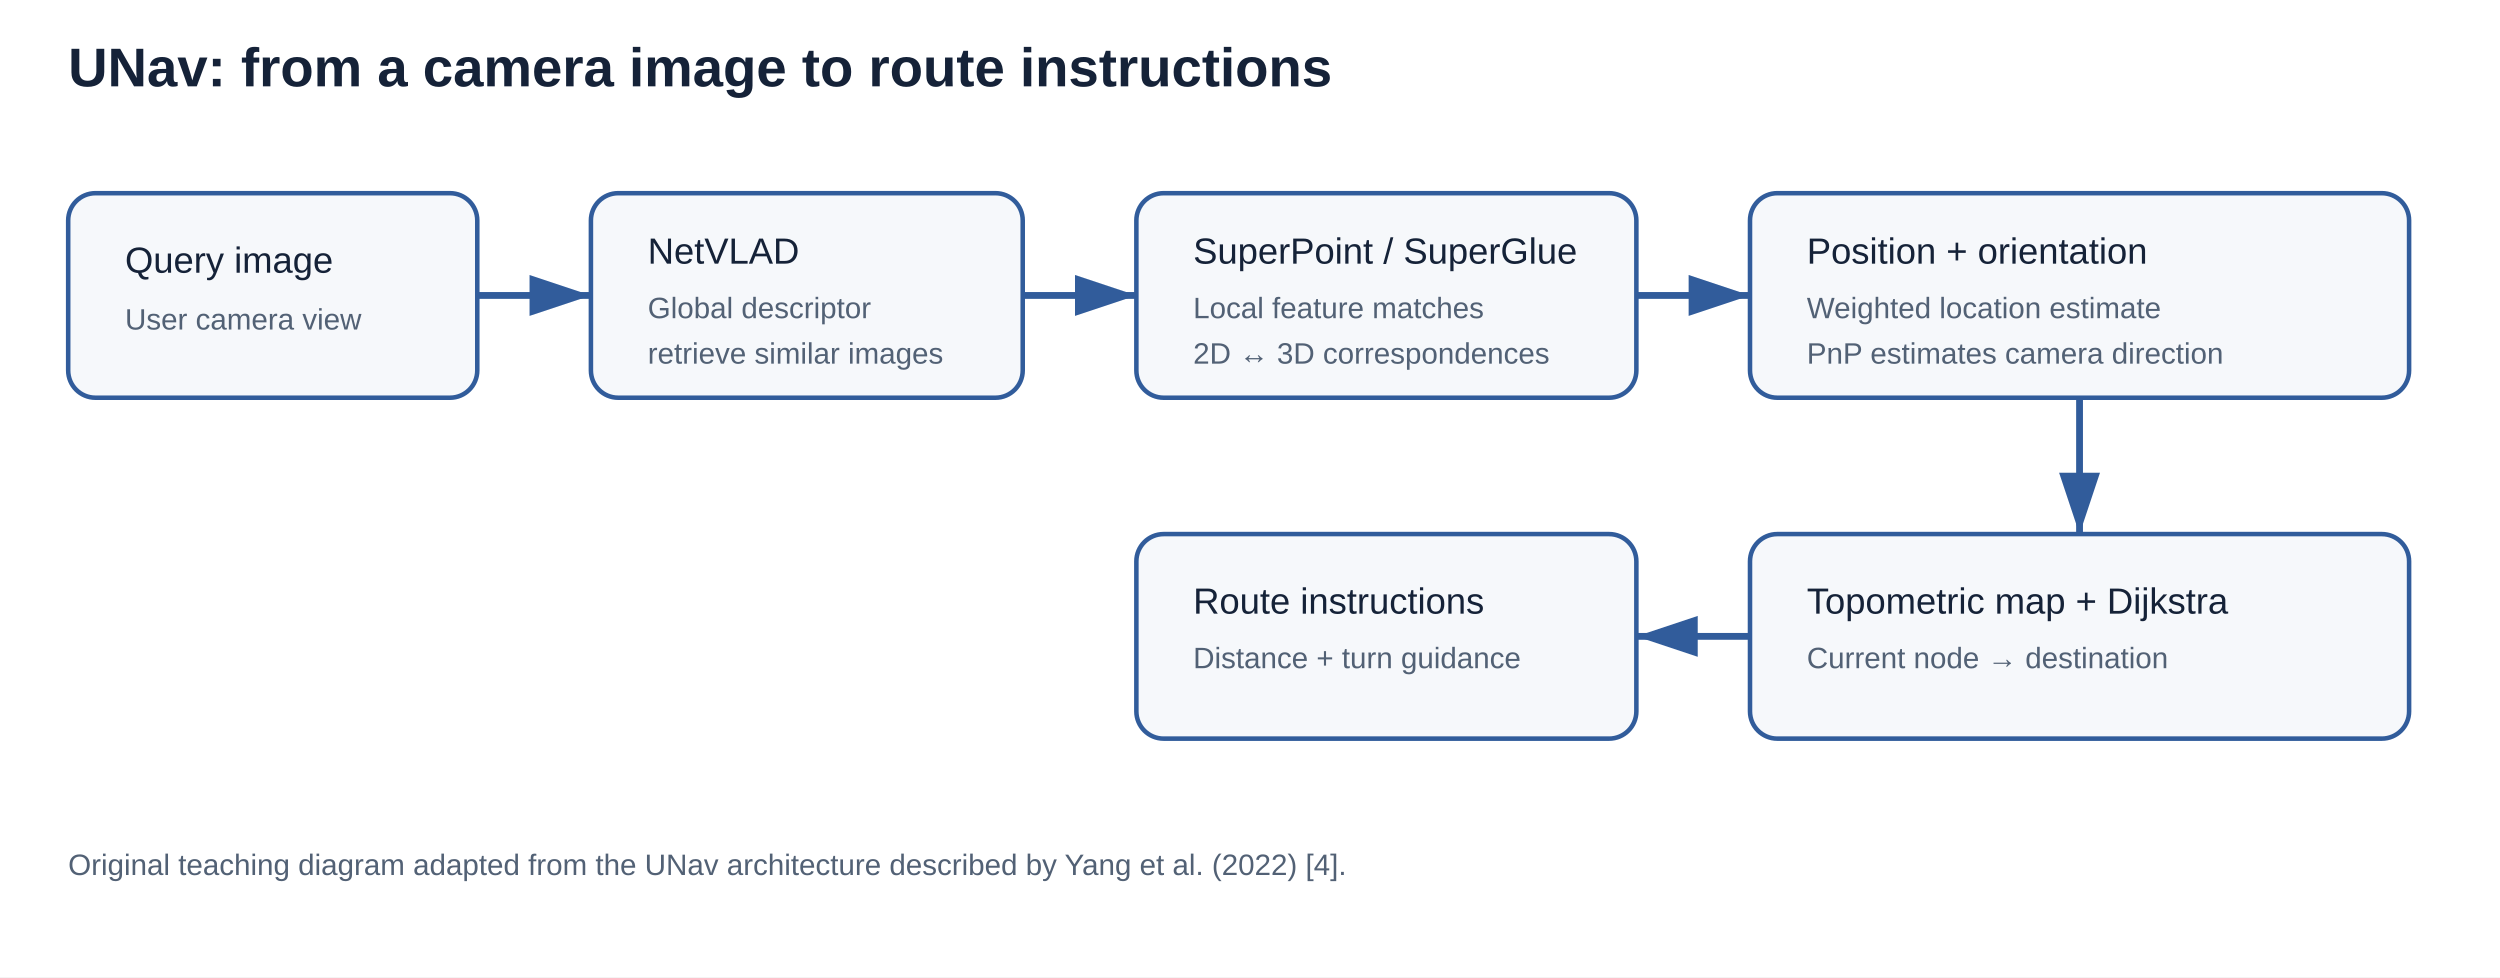
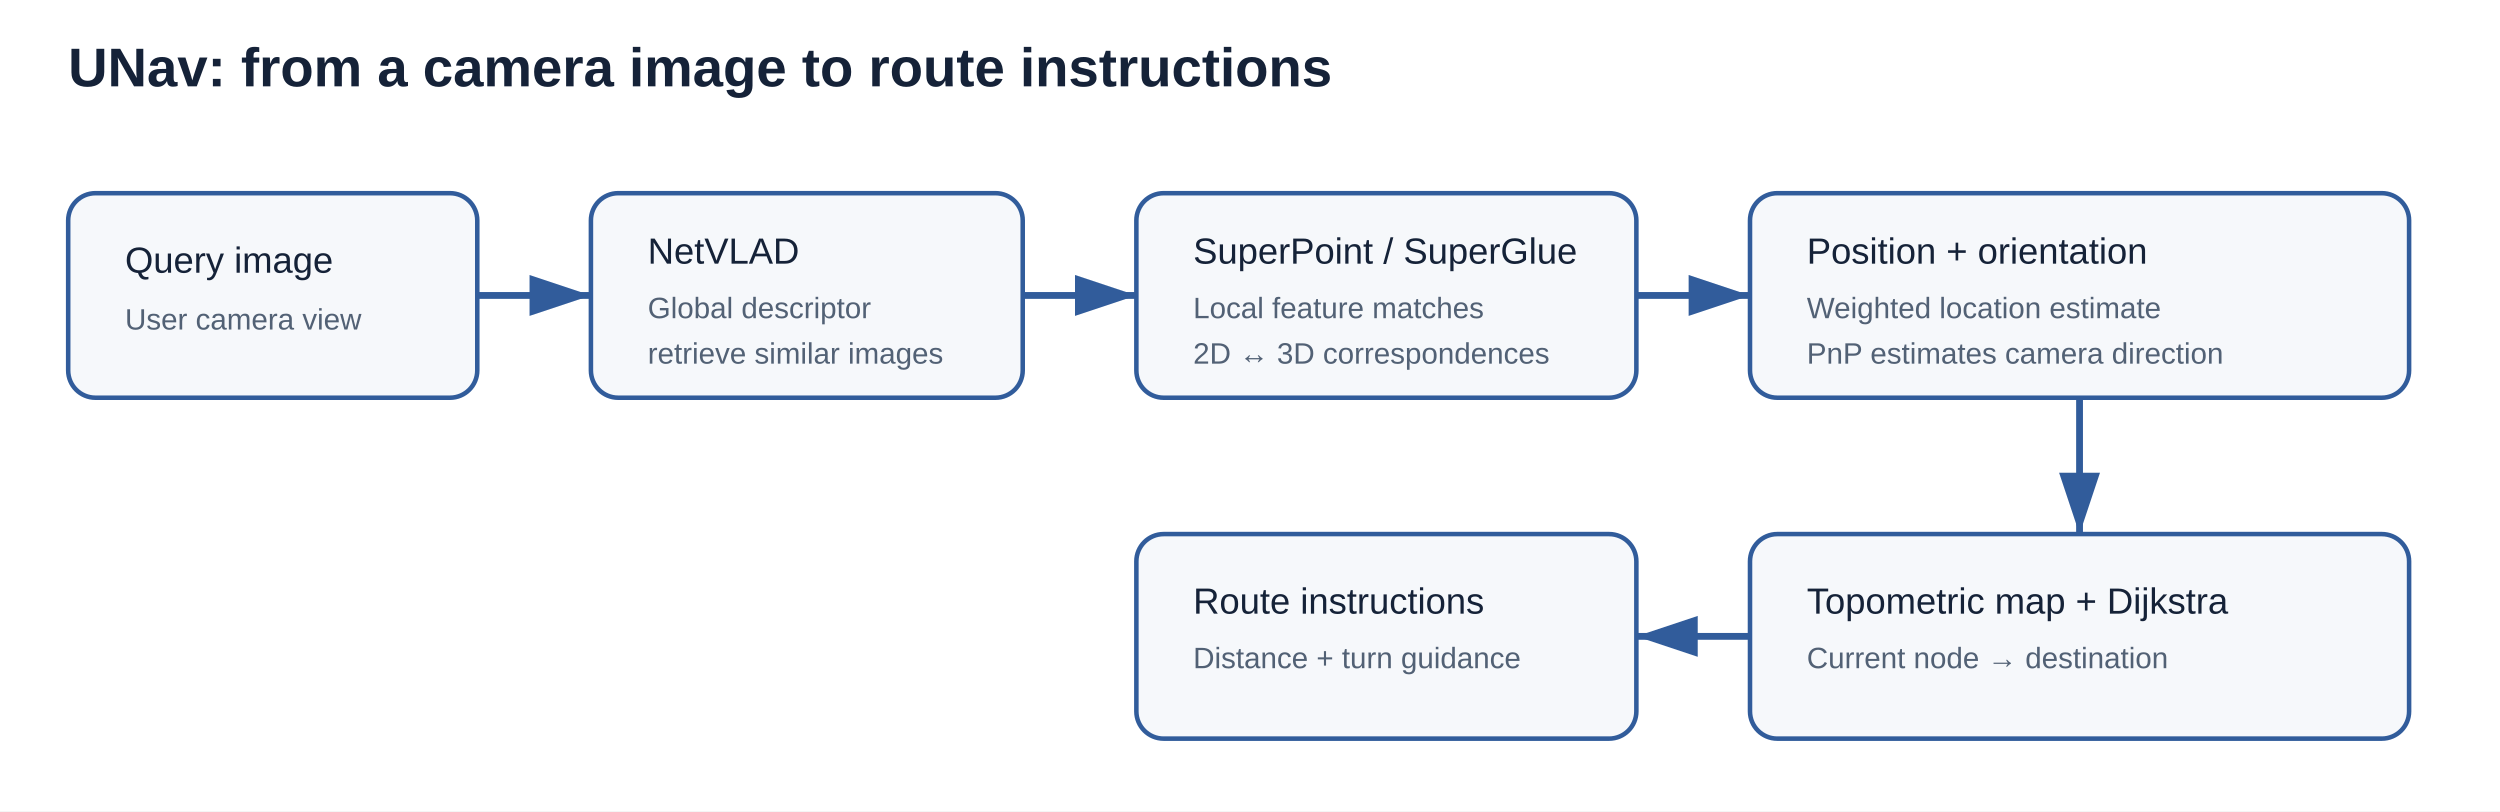
- <svg xmlns="http://www.w3.org/2000/svg" width="1100" height="430" viewBox="0 0 1100 430">
+ <svg xmlns="http://www.w3.org/2000/svg" width="1100" height="357" viewBox="0 0 1100 357">
  <rect width="100%" height="100%" fill="white" />
  <style>text{font-family:Arial,sans-serif;fill:#152238}.h{font-size:24px;font-weight:700}.b{font-size:16px}.s{font-size:13px;fill:#526175}.box{fill:#f6f8fb;stroke:#315c9b;stroke-width:2}.arr{stroke:#315c9b;stroke-width:3;marker-end:url(#a)}</style>
  <defs>
    <marker id="a" markerWidth="10" markerHeight="10" refX="9" refY="3" orient="auto">
      <path d="M0,0 L0,6 L9,3 z" fill="#315c9b" />
    </marker>
  </defs>
  <text class="h" x="30" y="38">UNav: from a camera image to route instructions</text>
  <rect class="box" x="30" y="85" width="180" height="90" rx="12" />
  <text class="b" x="55" y="120">Query image</text>
  <text class="s" x="55" y="145">User camera view</text>
  <line class="arr" x1="210" y1="130" x2="260" y2="130" />
  <rect class="box" x="260" y="85" width="190" height="90" rx="12" />
  <text class="b" x="285" y="116">NetVLAD</text>
  <text class="s" x="285" y="140">Global descriptor</text>
  <text class="s" x="285" y="160">retrieve similar images</text>
  <line class="arr" x1="450" y1="130" x2="500" y2="130" />
  <rect class="box" x="500" y="85" width="220" height="90" rx="12" />
  <text class="b" x="525" y="116">SuperPoint / SuperGlue</text>
  <text class="s" x="525" y="140">Local feature matches</text>
  <text class="s" x="525" y="160">2D ↔ 3D correspondences</text>
  <line class="arr" x1="720" y1="130" x2="770" y2="130" />
  <rect class="box" x="770" y="85" width="290" height="90" rx="12" />
  <text class="b" x="795" y="116">Position + orientation</text>
  <text class="s" x="795" y="140">Weighted location estimate</text>
  <text class="s" x="795" y="160">PnP estimates camera direction</text>
  <line class="arr" x1="915" y1="175" x2="915" y2="235" />
  <rect class="box" x="770" y="235" width="290" height="90" rx="12" />
  <text class="b" x="795" y="270">Topometric map + Dijkstra</text>
  <text class="s" x="795" y="294">Current node → destination</text>
  <line class="arr" x1="770" y1="280" x2="720" y2="280" />
  <rect class="box" x="500" y="235" width="220" height="90" rx="12" />
  <text class="b" x="525" y="270">Route instructions</text>
  <text class="s" x="525" y="294">Distance + turn guidance</text>
-   <text class="s" x="30" y="385">Original teaching diagram adapted from the UNav architecture described by Yang et al. (2022) [4].</text>
</svg>
